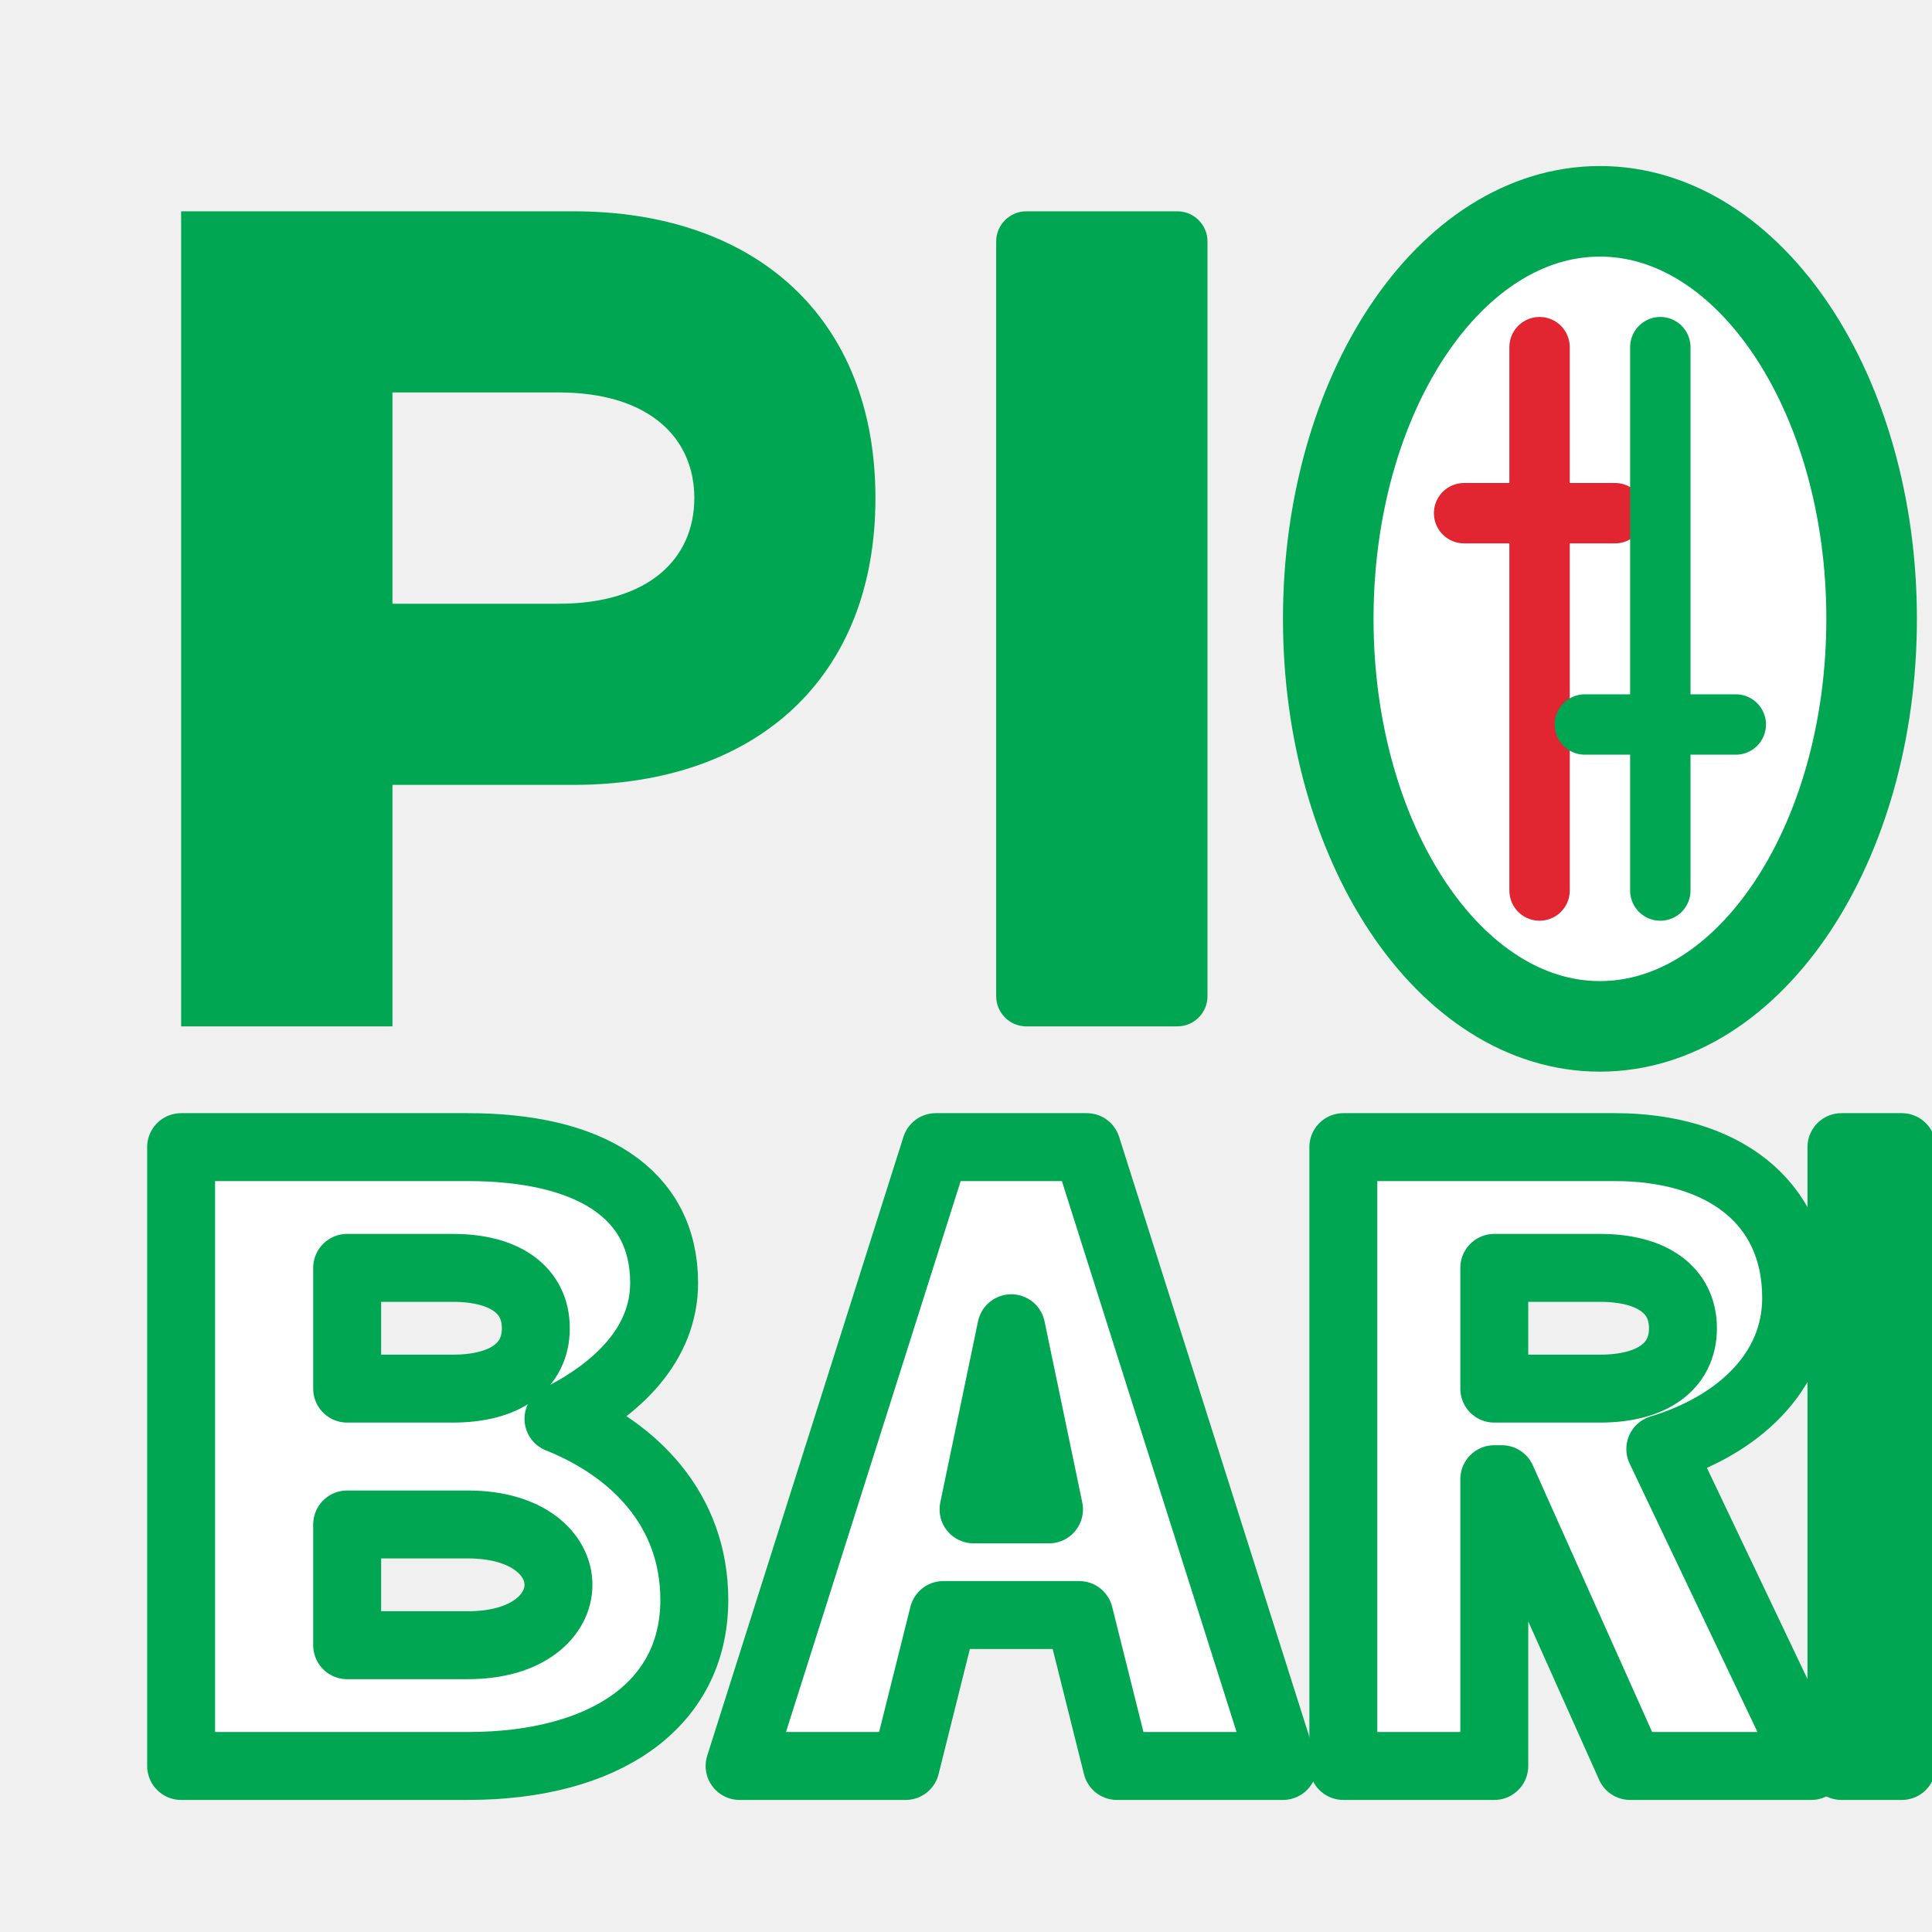
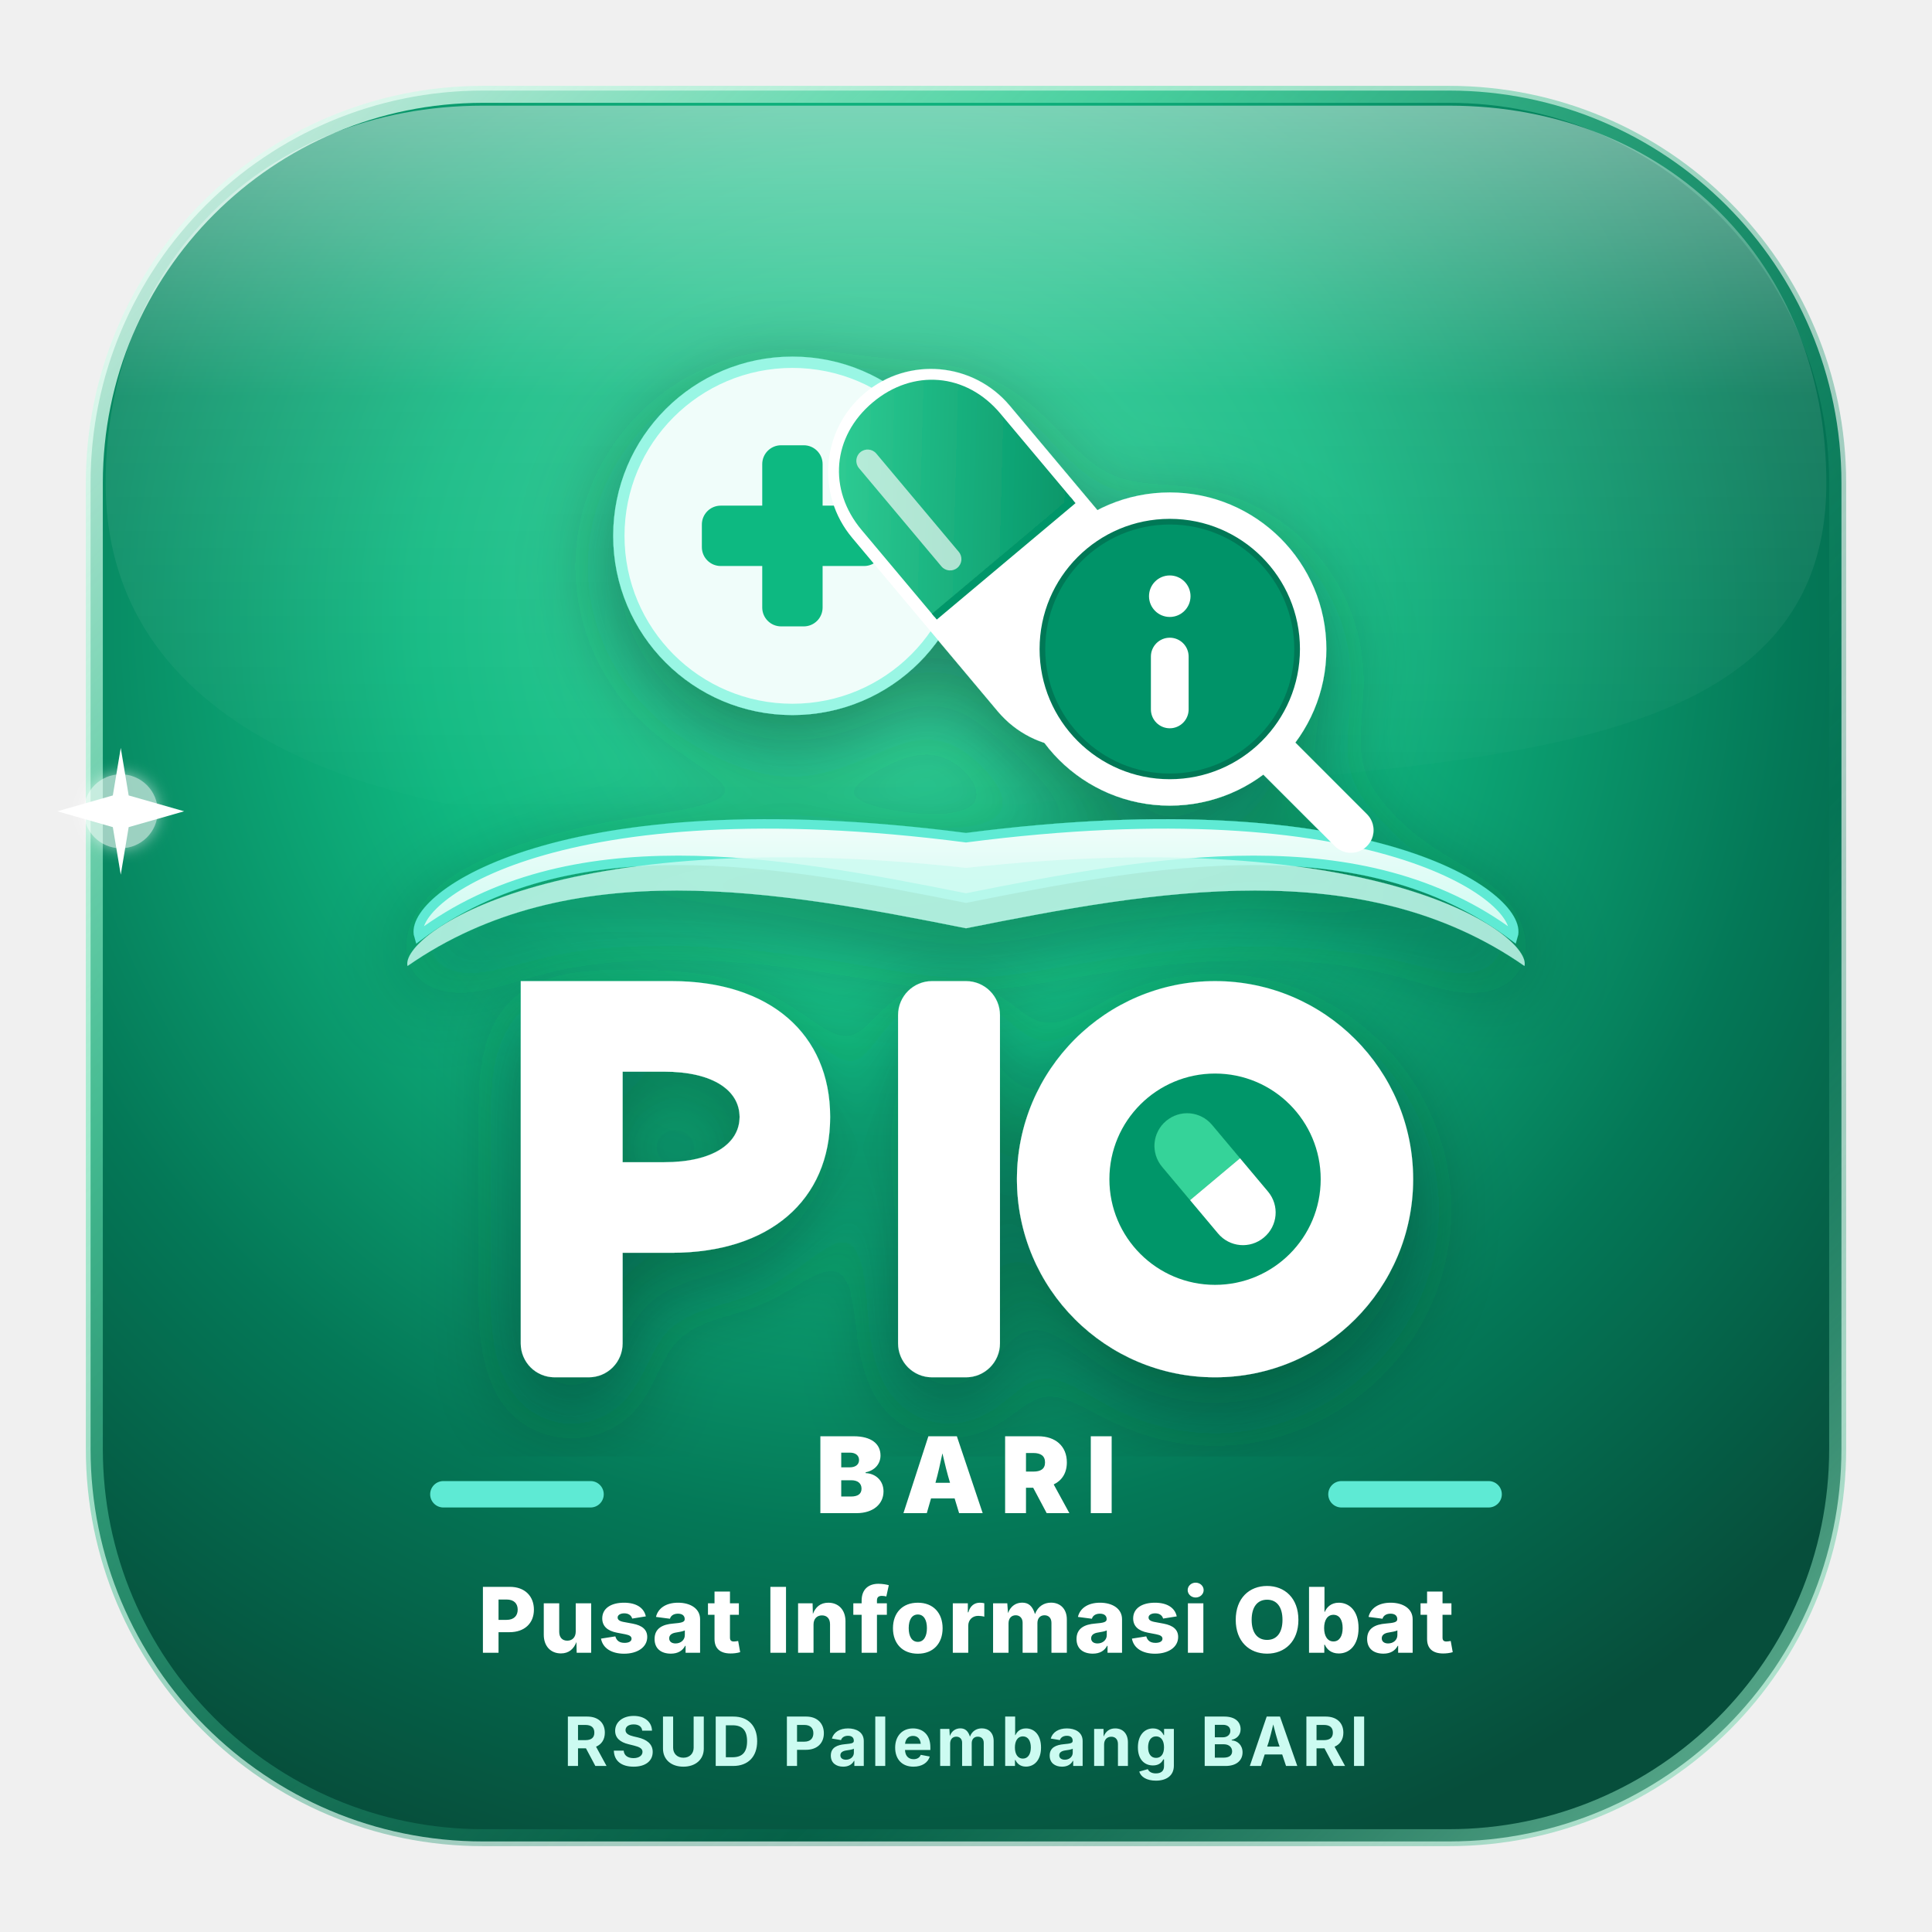
- <svg xmlns="http://www.w3.org/2000/svg" viewBox="0 0 128 128" width="128" height="128">
+ <svg xmlns="http://www.w3.org/2000/svg" viewBox="0 0 512 512" width="512" height="512">
  <defs>
-     <style>
-       .green-fill { fill: #00A651; }
-       .red-stroke { stroke: #E12531; stroke-width: 4; stroke-linecap: round; }
-       .green-stroke { stroke: #00A651; stroke-width: 4; stroke-linecap: round; }
-       .capsule-outline { stroke: #00A651; stroke-width: 6; fill: #FFFFFF; }
-       .outline-text { fill: #FFFFFF; stroke: #00A651; stroke-width: 4.5; stroke-linejoin: round; stroke-linecap: round; }
-     </style>
+     <radialGradient id="bgRadial" cx="45%" cy="30%" r="75%">
+       <stop offset="0%" stop-color="#34D399" />
+       <stop offset="35%" stop-color="#10B981" />
+       <stop offset="70%" stop-color="#047857" />
+       <stop offset="100%" stop-color="#064E3B" />
+     </radialGradient>
+     <linearGradient id="glassBorder" x1="0%" y1="0%" x2="100%" y2="100%">
+       <stop offset="0%" stop-color="#FFFFFF" stop-opacity="0.9" />
+       <stop offset="30%" stop-color="#6EE7B7" stop-opacity="0.6" />
+       <stop offset="70%" stop-color="#047857" stop-opacity="0.3" />
+       <stop offset="100%" stop-color="#A7F3D0" stop-opacity="0.7" />
+     </linearGradient>
+     <linearGradient id="topSheen" x1="0%" y1="0%" x2="0%" y2="100%">
+       <stop offset="0%" stop-color="#FFFFFF" stop-opacity="0.45" />
+       <stop offset="40%" stop-color="#FFFFFF" stop-opacity="0.1" />
+       <stop offset="100%" stop-color="#FFFFFF" stop-opacity="0.0" />
+     </linearGradient>
+     <linearGradient id="bookSheen" x1="0%" y1="0%" x2="0%" y2="100%">
+       <stop offset="0%" stop-color="#F0FDFA" />
+       <stop offset="100%" stop-color="#CCFBF1" />
+     </linearGradient>
+     <linearGradient id="pillGreen" x1="0%" y1="0%" x2="100%" y2="100%">
+       <stop offset="0%" stop-color="#34D399" />
+       <stop offset="100%" stop-color="#059669" />
+     </linearGradient>
+     <filter id="softShadow" x="-20%" y="-20%" width="140%" height="140%">
+       <feDropShadow dx="0" dy="8" stdDeviation="12" flood-color="#022C22" flood-opacity="0.45" />
+     </filter>
+     <filter id="glow" x="-20%" y="-20%" width="140%" height="140%">
+       <feGaussianBlur stdDeviation="3" result="blur" />
+       <feComposite in="SourceGraphic" in2="blur" operator="over" />
+     </filter>
  </defs>
-   <path class="green-fill" d="M 12,14 L 38,14 C 50,14 58,21 58,33 C 58,45 50,52 38,52 L 26,52 L 26,68 L 12,68 Z M 26,26 L 26,40 L 37,40 C 43,40 46,37 46,33 C 46,29 43,26 37,26 Z" />
-   <rect class="green-fill" x="66" y="14" width="14" height="54" rx="2" />
-   <ellipse class="capsule-outline" cx="106" cy="41" rx="18" ry="27" />
-   <line class="red-stroke" x1="102" y1="23" x2="102" y2="59" />
-   <line class="red-stroke" x1="97" y1="34" x2="107" y2="34" />
-   <line class="green-stroke" x1="110" y1="23" x2="110" y2="59" />
-   <line class="green-stroke" x1="105" y1="48" x2="115" y2="48" />
-   <g class="outline-text">
-     <path d="M 12,76 L 31,76 C 39,76 44,79 44,85 C 44,89 41,92 37,94 C 42,96 46,100 46,106 C 46,113 40,117 31,117 L 12,117 Z M 23,84 L 23,92 L 30,92 C 33.5,92 35.5,90.5 35.5,88 C 35.5,85.5 33.5,84 30,84 Z M 23,101 L 23,109 L 31,109 C 35,109 37,107 37,105 C 37,103 35,101 31,101 Z" />
-     <path d="M 49,117 L 62,76 L 72,76 L 85,117 L 74,117 L 71.5,107 L 62.5,107 L 60,117 Z M 64.5,100 L 69.5,100 L 67,88 Z" />
-     <path d="M 89,76 L 107,76 C 114,76 119,79.5 119,86 C 119,91 115,94.5 110,96 L 120,117 L 108,117 L 99.5,98 L 99,98 L 99,117 L 89,117 Z M 99,84 L 99,92 L 106,92 C 109.5,92 111.5,90.5 111.5,88 C 111.5,85.5 109.5,84 106,84 Z" />
-     <path d="M 122,76 L 126,76 L 126,117 L 122,117 Z" />
+   <rect x="24" y="24" width="464" height="464" rx="104" fill="url(#bgRadial)" />
+   <rect x="25" y="25" width="462" height="462" rx="103" fill="none" stroke="url(#glassBorder)" stroke-width="4.5" />
+   <path d="M 28,128 C 28,70 70,28 128,28 L 384,28 C 442,28 484,70 484,128 C 484,210 370,200 256,215 C 140,230 28,210 28,128 Z" fill="url(#topSheen)" />
+   <g transform="translate(32, 215) scale(0.7)">
+     <circle cx="0" cy="0" r="14" fill="#FFFFFF" opacity="0.6" filter="url(#glow)" />
+     <path d="M 0,-24 L 3,-6 L 24,0 L 3,6 L 0,24 L -3,6 L -24,0 L -3,-6 Z" fill="#FFFFFF" />
  </g>
+   <g filter="url(#softShadow)">
+     <g transform="translate(210, 142)">
+       <circle cx="0" cy="0" r="46" fill="#F0FDFA" stroke="#99F6E4" stroke-width="3" />
+       <rect x="-8" y="-24" width="16" height="48" rx="5" fill="#10B981" />
+       <rect x="-24" y="-8" width="48" height="16" rx="5" fill="#10B981" />
+     </g>
+     <g transform="translate(256, 222)">
+       <path d="M 0,16 C -50,6 -105,-4 -145,26 C -148,16 -108,-14 0,0 C 108,-14 148,16 145,26 C 105,-4 50,6 0,16 Z" fill="url(#bookSheen)" stroke="#5EEAD4" stroke-width="2.5" />
+       <path d="M 0,24 C -50,14 -105,4 -148,34 C -150,26 -110,-4 0,8 C 110,-4 150,26 148,34 C 105,4 50,14 0,24 Z" fill="#CCFBF1" opacity="0.8" />
+     </g>
+     <g transform="translate(266, 148) rotate(-40)">
+       <rect x="-25" y="-55" width="50" height="110" rx="25" fill="none" stroke="#FFFFFF" stroke-width="4.5" />
+       <path d="M -24,0 L 24,0 L 24,-30 C 24,-44 14,-54 0,-54 C -14,-54 -24,-44 -24,-30 Z" fill="url(#pillGreen)" />
+       <path d="M -24,0 L 24,0 L 24,30 C 24,44 14,54 0,54 C -14,54 -24,44 -24,30 Z" fill="#FFFFFF" />
+       <line x1="-24" y1="0" x2="24" y2="0" stroke="#059669" stroke-width="2" />
+       <rect x="-14" y="-46" width="6" height="40" rx="3" fill="#FFFFFF" opacity="0.65" />
+     </g>
+     <g transform="translate(310, 172)">
+       <line x1="26" y1="26" x2="48" y2="48" stroke="#FFFFFF" stroke-width="12" stroke-linecap="round" />
+       <circle cx="0" cy="0" r="38" fill="#047857" stroke="#FFFFFF" stroke-width="7" />
+       <circle cx="0" cy="0" r="33" fill="#059669" opacity="0.9" />
+       <circle cx="0" cy="-14" r="5.5" fill="#FFFFFF" />
+       <rect x="-5" y="-3" width="10" height="24" rx="5" fill="#FFFFFF" />
+     </g>
+   </g>
+   <g filter="url(#softShadow)">
+     <path d="M 138,260 L 178,260 C 204,260 220,274 220,296 C 220,318 204,332 178,332 L 165,332 L 165,356 C 165,361 161,365 156,365 L 147,365 C 142,365 138,361 138,356 Z M 165,284 L 165,308 L 176,308 C 189,308 196,303 196,296 C 196,289 189,284 176,284 Z" fill="#FFFFFF" />
+     <rect x="238" y="260" width="27" height="105" rx="9" fill="#FFFFFF" />
+     <g transform="translate(322, 312.5)">
+       <circle cx="0" cy="0" r="52.5" fill="#FFFFFF" />
+       <circle cx="0" cy="0" r="28" fill="#059669" />
+       <g transform="rotate(-40) scale(0.48)">
+         <path d="M -18,0 L 18,0 L 18,-24 C 18,-34 10,-42 0,-42 C -10,-42 -18,-34 -18,-24 Z" fill="#34D399" />
+         <path d="M -18,0 L 18,0 L 18,24 C 18,34 10,42 0,42 C -10,42 -18,34 -18,24 Z" fill="#FFFFFF" />
+       </g>
+     </g>
+   </g>
+   <g transform="translate(256, 396)">
+     <rect x="-142" y="-3.5" width="46" height="7" rx="3.5" fill="#5EEAD4" />
+     <text x="0" y="5" font-family="system-ui, -apple-system, sans-serif, 'Segoe UI'" font-size="28" font-weight="900" fill="#FFFFFF" letter-spacing="4" text-anchor="middle">BARI</text>
+     <rect x="96" y="-3.5" width="46" height="7" rx="3.5" fill="#5EEAD4" />
+   </g>
+   <text x="256" y="438" font-family="system-ui, -apple-system, sans-serif, 'Segoe UI'" font-size="24" font-weight="800" fill="#FFFFFF" text-anchor="middle" letter-spacing="0.5">Pusat Informasi Obat</text>
+   <text x="256" y="468" font-family="system-ui, -apple-system, sans-serif, 'Segoe UI'" font-size="18" font-weight="700" fill="#CCFBF1" text-anchor="middle" letter-spacing="0.8">RSUD Palembang BARI</text>
</svg>
